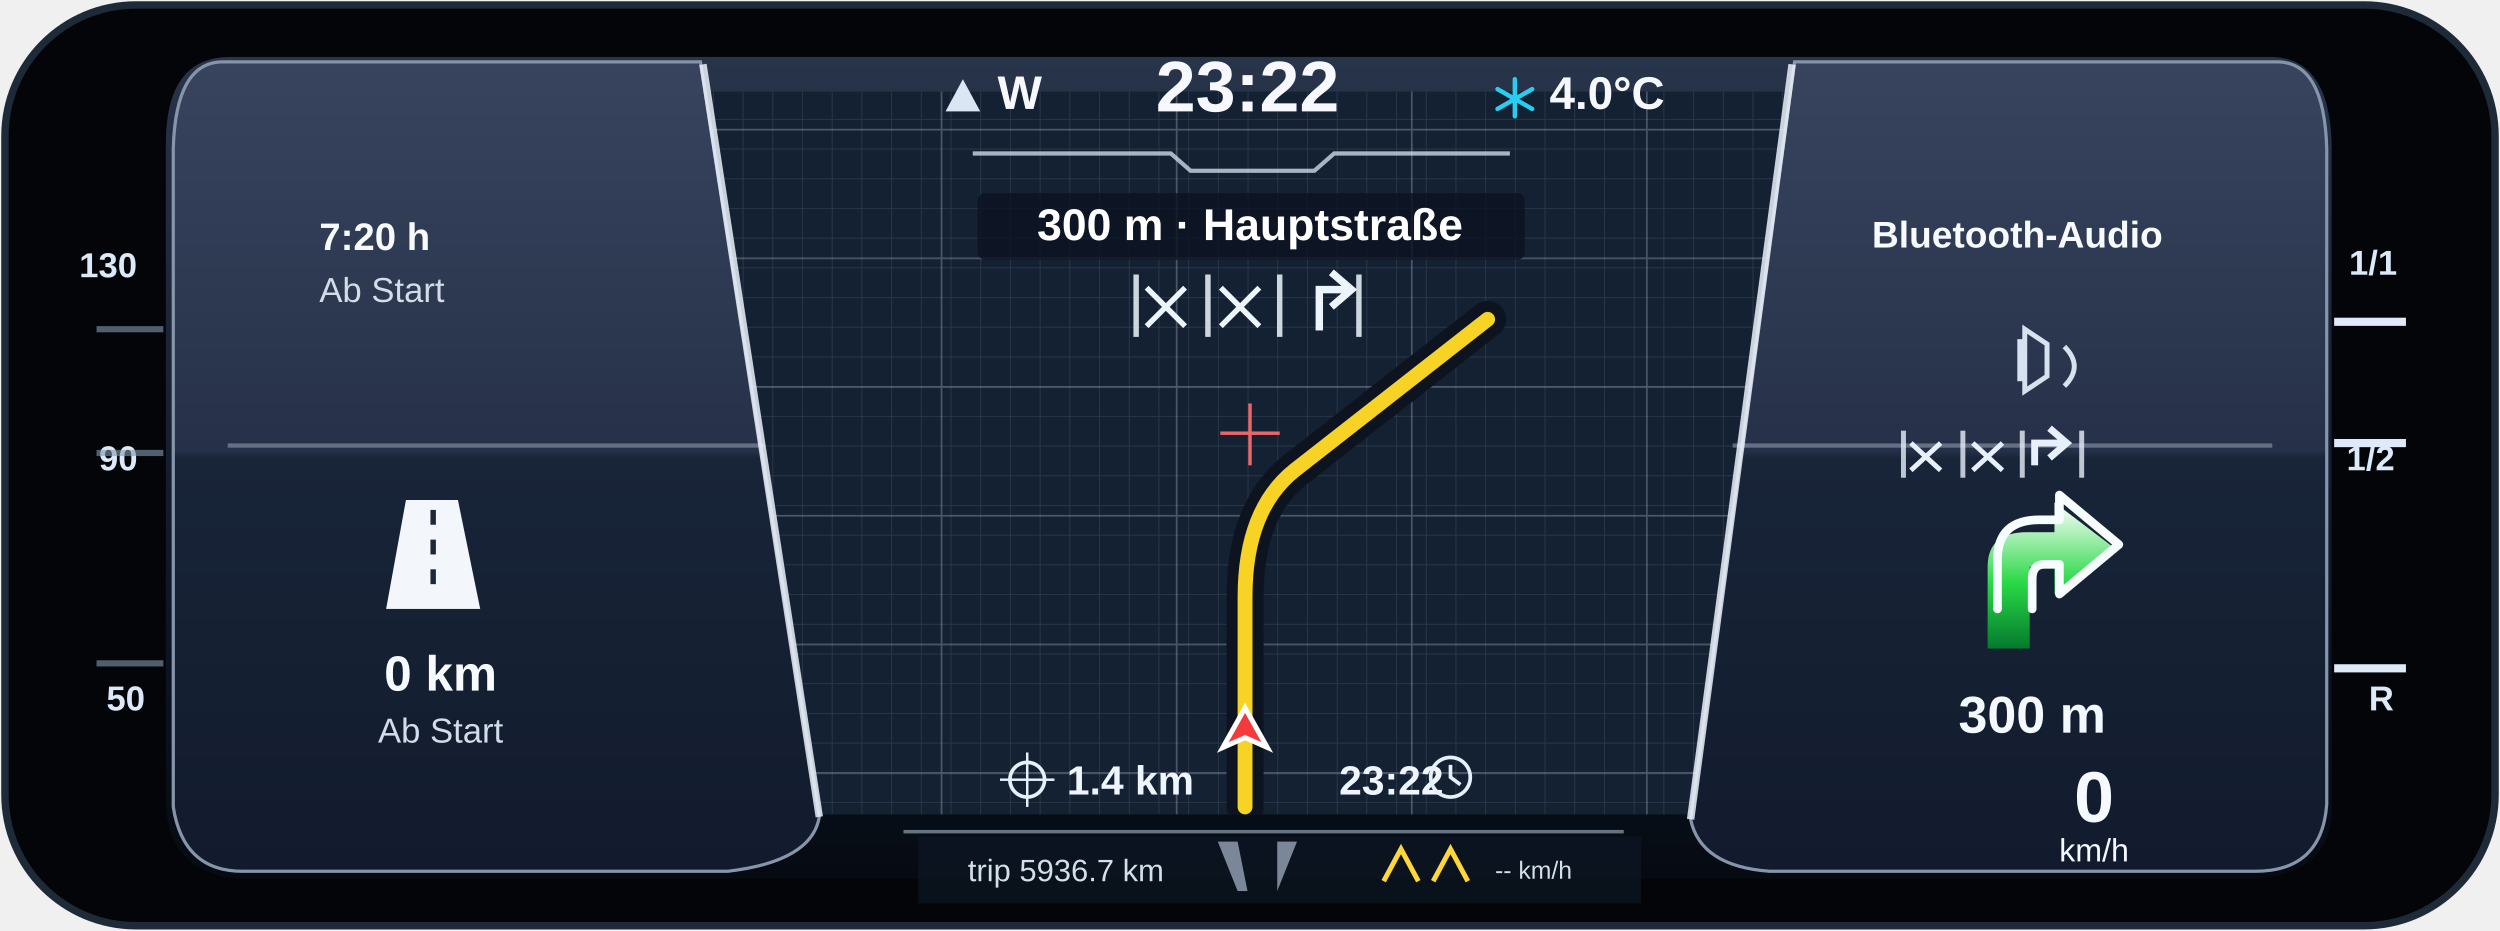
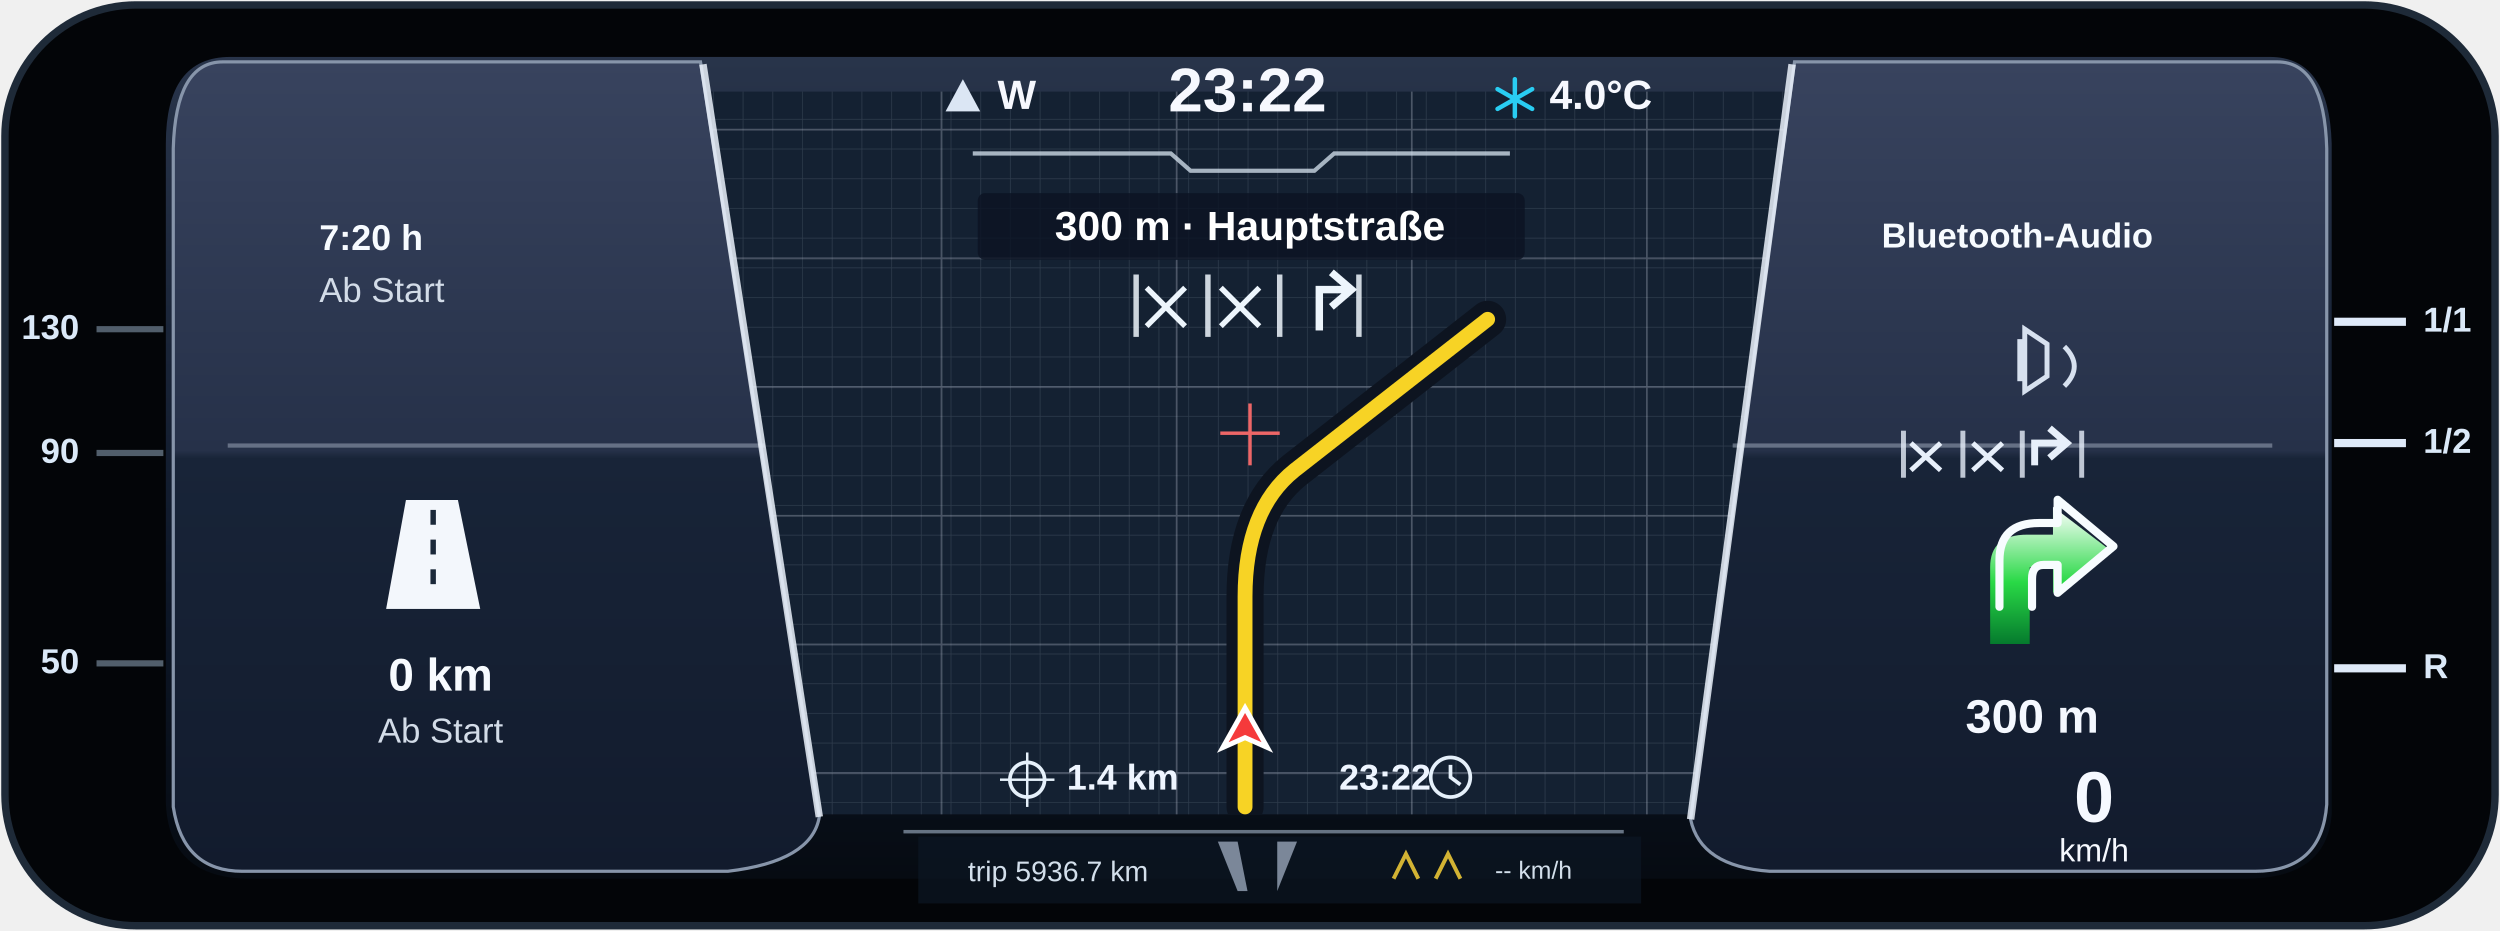
<svg xmlns="http://www.w3.org/2000/svg" id="navv-wide-svg" viewBox="0 0 1010 376" preserveAspectRatio="xMidYMid meet" role="img" aria-label="AID10 Wide: trapezförmige Seiteninstrumente, zentrale Karte und getrennte Navigationsanzeigen">
  <defs>
    <style>
#navv-wide-svg{font-family:Arial,"Helvetica Neue",Helvetica,sans-serif;font-variant-numeric:tabular-nums}
.w-primary{fill:#f7fbff;font-weight:600}.w-sub{fill:#d3dce8;font-weight:500}.w-small{font-size:14px}
</style>
    <linearGradient id="w-surface" x1="0" y1="0" x2="0" y2="1">
      <stop stop-color="#28344a" />
      <stop offset=".65" stop-color="#0d1728" />
      <stop offset="1" stop-color="#060b12" />
    </linearGradient>
    <linearGradient id="w-panel" x1="0" y1="0" x2="0" y2="1">
      <stop stop-color="#38435e" />
      <stop offset=".48" stop-color="#263149" />
      <stop offset=".49" stop-color="#182438" />
      <stop offset="1" stop-color="#121b2d" />
    </linearGradient>
    <linearGradient id="w-turn" x1="0" y1="1" x2="0" y2="0">
      <stop stop-color="#057a2d" />
      <stop offset=".45" stop-color="#29d946" />
      <stop offset="1" stop-color="#fff" />
    </linearGradient>
    <pattern id="w-grid-fine" width="12" height="12" patternUnits="userSpaceOnUse">
      <path d="M12 0H0V12" fill="none" stroke="#a1acbd" stroke-opacity=".18" stroke-width=".6" />
    </pattern>
    <pattern id="w-grid-coarse" width="95" height="52" patternUnits="userSpaceOnUse">
      <path d="M95 0H0V52" fill="none" stroke="#bfc7d5" stroke-opacity=".31" stroke-width="1.4" />
    </pattern>
    <clipPath id="w-map-clip">
      <path d="M284 37H723L685 329H331Z" />
    </clipPath>
  </defs>
  <rect x="2" y="2" width="1006" height="372" rx="53" fill="#030508" stroke="#1e2a38" stroke-width="3" />
  <path d="M93 23H917Q941 23 942 58V329Q940 355 907 355H101Q68 355 67 324V58Q67 23 93 23Z" fill="url(#w-surface)" />
  <g id="wide-map-surface" clip-path="url(#w-map-clip)">
    <rect x="276" y="37" width="465" height="310" fill="#142132" />
    <g id="wide-grid">
      <rect x="276" y="37" width="465" height="310" fill="url(#w-grid-fine)" />
      <rect x="276" y="37" width="465" height="310" fill="url(#w-grid-coarse)" />
      <path d="M505 163v25m-12-13h24" stroke="#ed6667" stroke-width="1.4" fill="none" />
    </g>
    <g id="wide-map-visual" style="display:none">
      <rect x="276" y="37" width="465" height="310" fill="#253a45" />
      <path d="M297 79H698M300 139H704M300 235H701M348 35V344M430 35V345M559 37V343M638 37V345" stroke="#6e8091" stroke-width="27" fill="none" />
      <path d="M297 79H698M300 139H704M300 235H701M348 35V344M430 35V345M559 37V343M638 37V345" stroke="#a4b4be" stroke-opacity=".7" stroke-width="2" fill="none" />
      <rect x="372" y="163" width="34" height="49" fill="#364b55" />
      <rect x="578" y="168" width="35" height="42" fill="#314852" />
    </g>
    <g id="wide-map-route">
      <path d="M503 326V241Q503 206 523 190L601 129" stroke="#0d1420" stroke-width="15" fill="none" stroke-linecap="round" stroke-linejoin="round" />
      <path d="M503 326V241Q503 206 523 190L601 129" stroke="#f7d325" stroke-width="6" fill="none" stroke-linecap="round" stroke-linejoin="round" />
      <path d="M494 302l9-16 9 16-9-4z" fill="#f53a3b" stroke="#fff" stroke-width="2" />
    </g>
+     <g id="wide-app-placeholder" style="display:none">
+       <rect x="404" y="150" width="202" height="76" rx="8" fill="#0c1728" stroke="#527891" stroke-opacity=".6" />
+       <text x="505" y="183" fill="#d8e7f5" text-anchor="middle" font-size="17" font-weight="600">CarPlay-App</text>
+       <text x="505" y="206" fill="#94acbd" text-anchor="middle" font-size="12">Vorschau · nur Editor</text>
+     </g>
+     <g id="wide-off-placeholder" style="display:none">
+       <text x="505" y="185" fill="#8ea4ba" text-anchor="middle" font-size="18" font-weight="600">CarPlay aus</text>
+       <text x="505" y="209" fill="#6f8398" text-anchor="middle" font-size="12">nur Editor</text>
+     </g>
  </g>
  <g id="wide-side-panels">
    <path d="M90 25H283L331 330Q328 348 294 352H98Q74 352 70 326V60Q71 25 90 25Z" fill="url(#w-panel)" stroke="#8795aa" stroke-width="1.3" />
    <path d="M920 25H725L683 331Q687 350 715 352H911Q938 352 940 325V60Q939 25 920 25Z" fill="url(#w-panel)" stroke="#8795aa" stroke-width="1.3" />
    <path d="M92 180H309M700 180H918" stroke="#bcc9d9" stroke-opacity=".42" stroke-width="1.7" />
    <path d="M284 26L331 330M724 26L683 331" stroke="#ebf2fb" stroke-width="3" opacity=".84" />
  </g>
  <g id="wide-top-status" fill="#f6f8fe">
    <path d="M389 32l-7 13h14z" fill="#dbe6f4" />
-     <text x="403" y="44" font-size="19" font-weight="600">W</text>
-     <text x="504" y="45" text-anchor="middle" font-size="29" font-weight="650">23:22</text>
+     <text x="403" y="44" font-size="16.5" font-weight="600">W</text>
+     <text x="504" y="45" text-anchor="middle" font-size="25" font-weight="650">23:22</text>
    <path d="M612 32v15m-7-11l14 8m0-8l-14 8" stroke="#29cdf2" stroke-width="1.8" stroke-linecap="round" />
-     <text x="626" y="44" font-size="18.5" font-weight="600">4.0°C</text>
+     <text x="626" y="44" font-size="16.5" font-weight="600">4.0°C</text>
    <path d="M393 62H473l8 7h50l8-7h71" stroke="#d2dfec" stroke-width="1.7" fill="none" opacity=".77" />
  </g>
  <g id="wide-top-text">
    <rect x="395" y="78" width="221" height="27" rx="3" fill="#0b1323" opacity=".81" />
-     <text id="wide-top-label" x="505" y="97" text-anchor="middle" font-size="18" font-weight="650" fill="#fff">300 m · Hauptstraße</text>
+     <text id="wide-top-label" x="505" y="97" text-anchor="middle" font-size="16.5" font-weight="650" fill="#fff">300 m · Hauptstraße</text>
  </g>
  <g id="wide-top-lanes" fill="none" stroke="#edf5fc" stroke-width="2.2" stroke-linecap="square">
    <path d="M459 112v23m29-23v23m29-23v23m32-23v23" opacity=".85" />
    <path d="M464 117l14 14m0-14l-14 14M494 117l14 14m0-14l-14 14" />
    <path d="M533 132v-15h12m-6-6l7 6-7 6" stroke-width="3" />
  </g>
  <g id="wide-left-info">
-     <text x="129" y="101" font-size="15.5" class="w-primary">7:20 h</text>
+     <text x="129" y="101" font-size="14.5" class="w-primary">7:20 h</text>
    <text x="129" y="122" font-size="14" class="w-sub">Ab Start</text>
    <path d="M185 202h-21l-8 44h38z" fill="#f3f7fc" />
    <path d="M175 206v36" stroke="#1b293a" stroke-width="2.2" stroke-dasharray="6 6" />
-     <text x="178" y="279" text-anchor="middle" font-size="20" class="w-primary">0 km</text>
+     <text x="178" y="279" text-anchor="middle" font-size="18.5" class="w-primary">0 km</text>
    <text x="178" y="300" text-anchor="middle" font-size="14" class="w-sub">Ab Start</text>
  </g>
  <g id="wide-right-media">
-     <text x="815" y="100" text-anchor="middle" font-size="15" class="w-primary">Bluetooth-Audio</text>
+     <text x="815" y="100" text-anchor="middle" font-size="14" class="w-primary">Bluetooth-Audio</text>
    <g stroke="#d7e1ef" stroke-width="2" fill="none">
      <path d="M818 133l9 6v13l-9 6zM816 137v17M834 140q8 8 0 16" />
    </g>
  </g>
  <g id="wide-dial-lanes" fill="none" stroke="#e7effa" stroke-width="2">
    <path d="M769 174v19m24-19v19m24-19v19m24-19v19" opacity=".8" />
    <path d="M772 179l12 11m0-11l-12 11M797 179l12 11m0-11l-12 11" />
    <path d="M822 188v-9h12m-6-6l7 6-7 6" stroke-width="2.8" />
  </g>
-   <g id="wide-right-turn">
+   <g id="wide-right-turn" transform="translate(49.2 13.9) scale(.94)">
    <path d="M803 262v-33q0-14 16-14h11v-12l25 19-25 18v-11h-10v33z" fill="url(#w-turn)" />
    <path d="M807 246v-20q0-16 17-16h8v-10l24 20-24 20v-12h-6q-5 0-5 6v12" stroke="#f7fcff" stroke-width="3.5" fill="none" stroke-linecap="round" stroke-linejoin="round" />
  </g>
  <g id="wide-dial-distance" fill="#f4f8ff">
-     <text x="821" y="296" text-anchor="middle" font-size="21" font-weight="650">300 m</text>
+     <text x="821" y="296" text-anchor="middle" font-size="19" font-weight="650">300 m</text>
  </g>
  <g id="wide-speed" fill="#f6f9ff">
    <text x="846" y="332" text-anchor="middle" font-size="29" font-weight="650">0</text>
    <text x="846" y="348" text-anchor="middle" font-size="13">km/h</text>
  </g>
-   <g id="wide-bottom-info" fill="#eef5ff" font-size="16.5" font-weight="600">
+   <g id="wide-bottom-info" fill="#eef5ff" font-size="14.5" font-weight="600">
    <g id="wide-bottom-distance">
      <circle cx="415" cy="315" r="7" stroke="#e5f0fa" stroke-width="1.5" fill="none" />
      <path d="M415 304v22m-11-11h22" stroke="#e5f0fa" stroke-width="1" />
-       <text x="431" y="321">1.4 km</text>
+       <text x="431" y="319">1.4 km</text>
    </g>
    <g id="wide-bottom-eta">
-       <text id="wide-bottom-eta-label" x="541" y="321">23:22</text>
+       <text id="wide-bottom-eta-label" x="541" y="319">23:22</text>
      <circle cx="586" cy="314" r="8" stroke="#e5f0fa" stroke-width="1.5" fill="none" />
      <path d="M586 309v5l4 3" stroke="#e5f0fa" stroke-width="1.5" fill="none" />
    </g>
  </g>
-   <g id="wide-footer" fill="#d3dfeb" font-size="12.5">
+   <g id="wide-footer" fill="#d3dfeb" font-size="11.5">
    <path d="M365 336H656" stroke="#a8bbcf" stroke-opacity=".59" stroke-width="1.4" />
    <rect x="371" y="338" width="292" height="27" fill="#0c1724" opacity=".67" />
    <text x="391" y="356">trip 5936.7 km</text>
    <path d="M500 360l-8-20h8l4 20m12-20h8l-8 20" fill="#8f9caf" opacity=".84" />
-     <path d="M559 356l7-13 7 13m6 0l7-13 7 13" stroke="#ffd738" stroke-width="2" fill="none" />
+     <path d="M563 355l5-10 5 10m7 0l5-10 5 10" stroke="#ffd738" stroke-width="1.6" opacity=".82" fill="none" />
    <text x="604" y="355" font-size="10">-- km/h</text>
  </g>
  <g id="wide-side-metrics" fill="#dbe9f8" font-size="14" font-weight="550">
-     <text x="32" y="112">130</text>
-     <text x="40" y="190">90</text>
-     <text x="43" y="287">50</text>
+     <g text-anchor="end" dominant-baseline="middle">
+       <text x="32" y="133">130</text>
+       <text x="32" y="183">90</text>
+       <text x="32" y="268">50</text>
+     </g>
    <path d="M39 133h27m-27 50h27m-27 85h27" stroke="#8699ad" stroke-width="2.5" opacity=".6" />
-     <text x="949" y="111">1/1</text>
-     <text x="948" y="190">1/2</text>
-     <text x="957" y="287">R</text>
+     <g text-anchor="start" dominant-baseline="middle">
+       <text x="979" y="130">1/1</text>
+       <text x="979" y="179">1/2</text>
+       <text x="979" y="270">R</text>
+     </g>
    <path d="M943 130h29m-29 49h29m-29 91h29" stroke="#dfeaf9" stroke-width="3.3" />
  </g>
  <g id="wide-carplay-overlay" style="display:none">
    <rect x="402" y="217" width="198" height="62" rx="8" fill="#122338" stroke="#6bafc9" stroke-width="1.4" />
    <text x="420" y="237" fill="#edf7ff" font-size="13">CarPlay-Manöverkarte</text>
    <text x="420" y="265" fill="#a2f7c6" font-size="19" font-weight="600">↱ 300 m</text>
  </g>
</svg>
